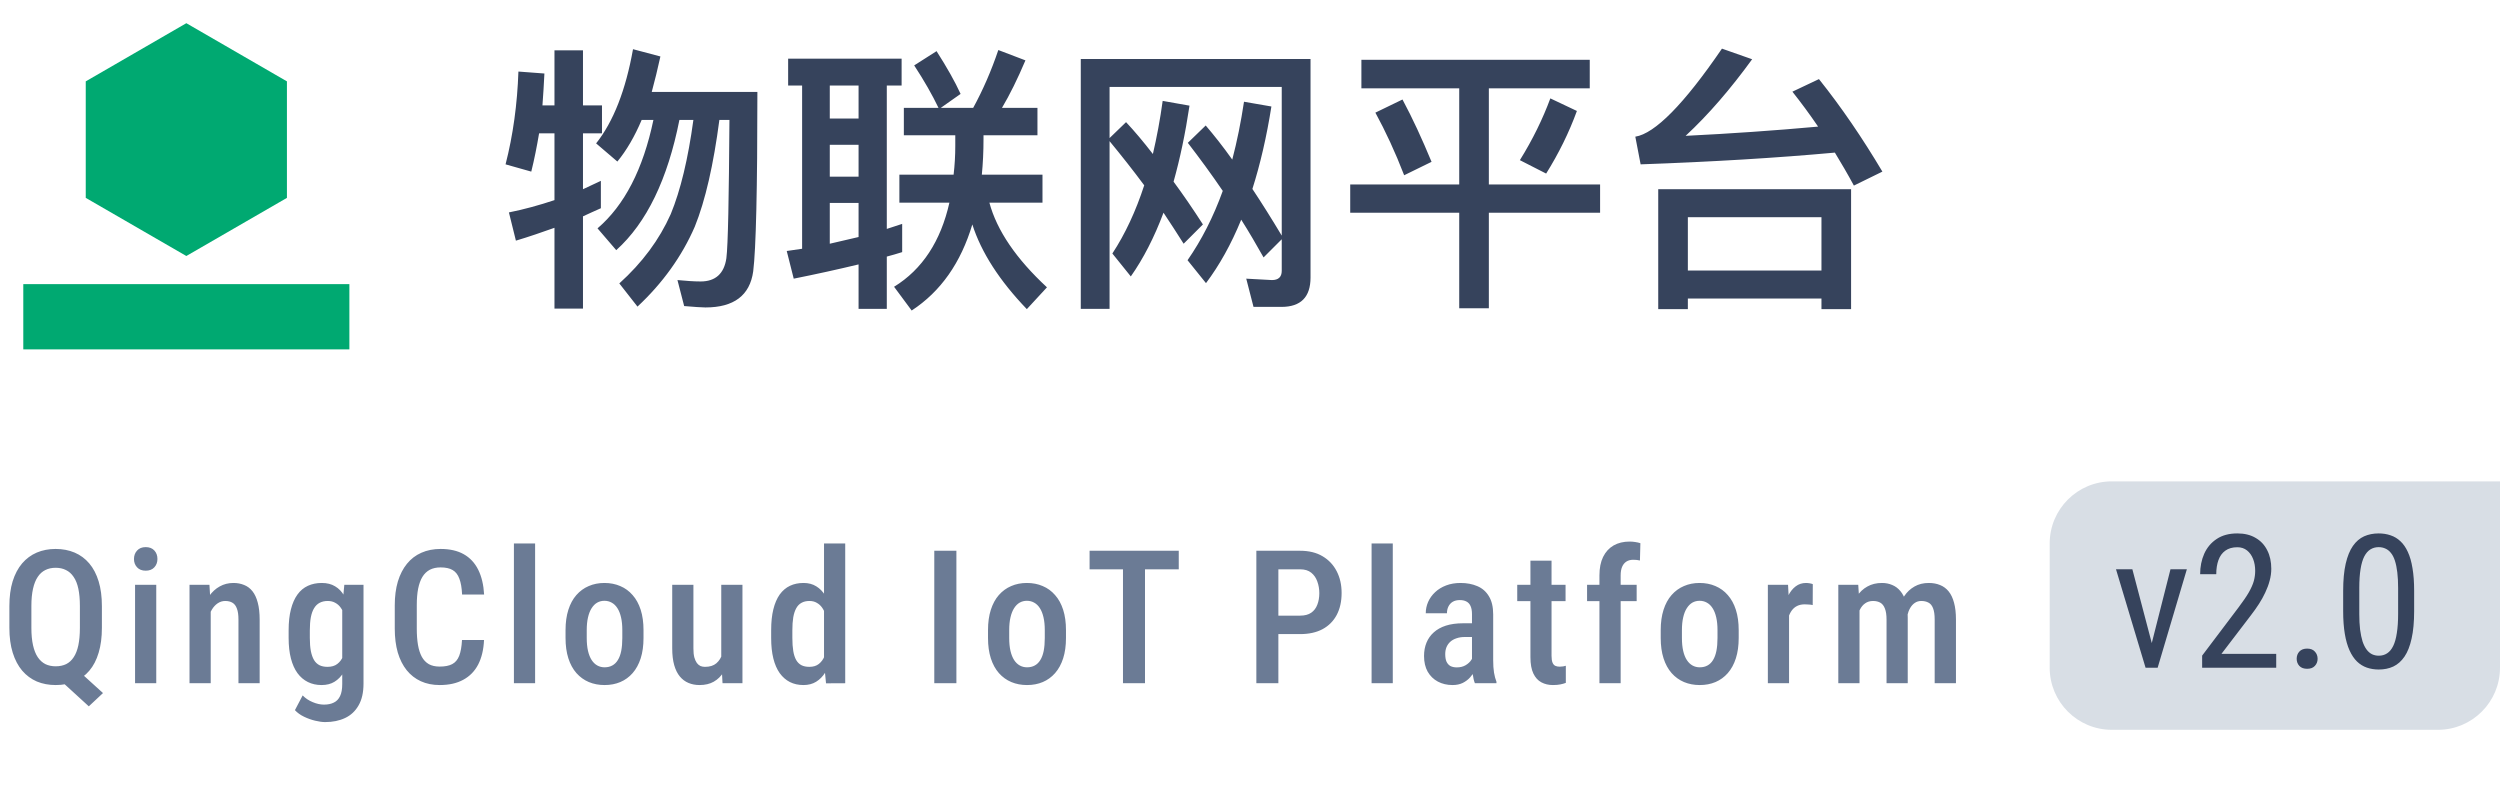
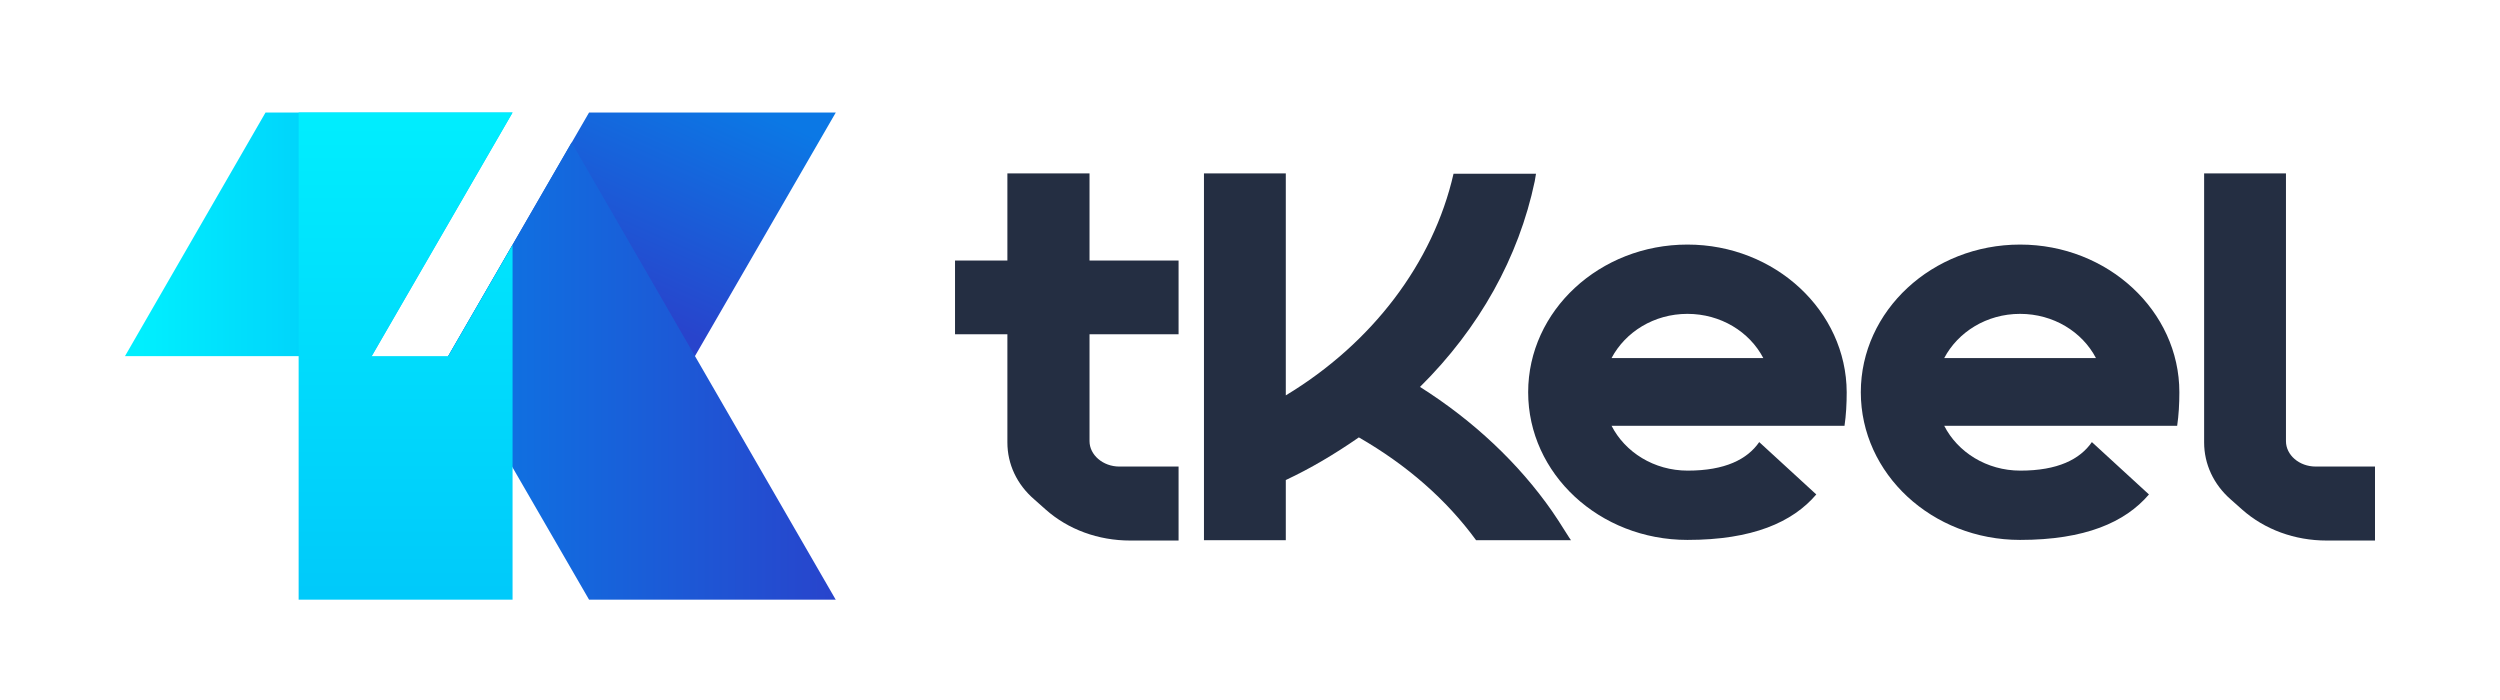
- <svg xmlns="http://www.w3.org/2000/svg" width="161" height="52" viewBox="0 0 161 52" fill="none">
-   <path d="M12 16.482C12.004 16.482 12.007 16.481 12.011 16.48L18.478 12.743C18.479 12.74 18.48 12.737 18.48 12.734C18.48 12.731 18.479 12.728 18.478 12.725V5.258C18.479 5.255 18.48 5.252 18.48 5.249C18.48 5.245 18.479 5.242 18.478 5.24L12.011 1.5H11.989L5.522 5.24C5.52 5.242 5.519 5.245 5.519 5.249C5.519 5.252 5.52 5.255 5.522 5.258V12.725C5.521 12.727 5.52 12.731 5.52 12.734C5.52 12.737 5.521 12.74 5.522 12.743L11.989 16.48C11.993 16.481 11.996 16.482 12 16.482Z" fill="#00A971" />
-   <path d="M1.5 18.298H22.5V22.5H1.5V18.298Z" fill="#00A971" />
-   <path d="M4.664 42.846L6.633 44.633L5.719 45.488L3.785 43.719L4.664 42.846ZM6.562 39.037V40.432C6.562 41.041 6.492 41.576 6.352 42.037C6.215 42.498 6.016 42.883 5.754 43.191C5.492 43.5 5.178 43.732 4.811 43.889C4.447 44.041 4.039 44.117 3.586 44.117C3.145 44.117 2.74 44.041 2.373 43.889C2.01 43.732 1.695 43.5 1.43 43.191C1.168 42.883 0.965 42.498 0.82 42.037C0.676 41.576 0.604 41.041 0.604 40.432V39.037C0.604 38.428 0.674 37.895 0.814 37.438C0.959 36.977 1.162 36.592 1.424 36.283C1.689 35.975 2.004 35.742 2.367 35.586C2.734 35.43 3.139 35.352 3.58 35.352C4.029 35.352 4.438 35.43 4.805 35.586C5.172 35.742 5.486 35.975 5.748 36.283C6.01 36.592 6.211 36.977 6.352 37.438C6.492 37.895 6.562 38.428 6.562 39.037ZM5.145 40.432V39.025C5.145 38.592 5.111 38.221 5.045 37.912C4.979 37.6 4.877 37.346 4.74 37.15C4.607 36.951 4.443 36.805 4.248 36.711C4.057 36.613 3.834 36.565 3.58 36.565C3.334 36.565 3.113 36.613 2.918 36.711C2.727 36.805 2.564 36.951 2.432 37.15C2.299 37.346 2.197 37.6 2.127 37.912C2.057 38.221 2.021 38.592 2.021 39.025V40.432C2.021 40.869 2.057 41.244 2.127 41.557C2.197 41.869 2.299 42.125 2.432 42.324C2.568 42.523 2.732 42.672 2.924 42.77C3.119 42.863 3.34 42.91 3.586 42.91C3.84 42.91 4.064 42.863 4.26 42.77C4.455 42.672 4.617 42.523 4.746 42.324C4.879 42.125 4.979 41.869 5.045 41.557C5.111 41.244 5.145 40.869 5.145 40.432ZM10.063 37.66V44H8.698V37.66H10.063ZM8.628 36.002C8.628 35.783 8.694 35.602 8.827 35.457C8.96 35.309 9.145 35.234 9.384 35.234C9.622 35.234 9.807 35.307 9.94 35.451C10.073 35.596 10.139 35.777 10.139 35.996C10.139 36.211 10.073 36.391 9.94 36.535C9.807 36.68 9.622 36.752 9.384 36.752C9.145 36.752 8.96 36.68 8.827 36.535C8.694 36.391 8.628 36.213 8.628 36.002ZM13.57 39.014V44H12.205V37.66H13.488L13.57 39.014ZM13.324 40.602H12.89C12.886 40.145 12.935 39.728 13.037 39.353C13.138 38.978 13.283 38.656 13.47 38.387C13.662 38.117 13.888 37.91 14.15 37.766C14.416 37.617 14.71 37.543 15.035 37.543C15.285 37.543 15.513 37.586 15.72 37.672C15.931 37.754 16.111 37.889 16.259 38.076C16.408 38.264 16.521 38.508 16.599 38.809C16.681 39.109 16.722 39.477 16.722 39.91V44H15.357V39.898C15.357 39.602 15.324 39.367 15.257 39.195C15.195 39.02 15.101 38.895 14.976 38.82C14.851 38.742 14.693 38.703 14.502 38.703C14.326 38.703 14.164 38.754 14.015 38.855C13.871 38.953 13.746 39.09 13.64 39.266C13.539 39.438 13.46 39.639 13.406 39.869C13.351 40.096 13.324 40.34 13.324 40.602ZM22.174 37.66H23.41V44.023C23.41 44.594 23.305 45.06 23.094 45.424C22.887 45.791 22.598 46.062 22.227 46.238C21.856 46.414 21.426 46.502 20.938 46.502C20.758 46.502 20.545 46.473 20.299 46.414C20.053 46.355 19.813 46.27 19.578 46.156C19.344 46.043 19.149 45.902 18.993 45.734L19.491 44.785C19.674 44.973 19.891 45.117 20.141 45.219C20.391 45.324 20.631 45.377 20.862 45.377C21.112 45.377 21.323 45.334 21.494 45.248C21.67 45.166 21.805 45.027 21.899 44.832C21.993 44.641 22.04 44.381 22.04 44.053V39.096L22.174 37.66ZM18.588 41.088V40.59C18.588 40.07 18.637 39.621 18.735 39.242C18.832 38.859 18.973 38.541 19.157 38.287C19.34 38.033 19.565 37.846 19.831 37.725C20.096 37.603 20.393 37.543 20.721 37.543C21.061 37.543 21.348 37.615 21.582 37.76C21.821 37.9 22.014 38.102 22.163 38.363C22.315 38.625 22.434 38.938 22.52 39.301C22.606 39.66 22.668 40.062 22.707 40.508V41.199C22.668 41.629 22.602 42.023 22.508 42.383C22.415 42.738 22.288 43.045 22.127 43.303C21.971 43.56 21.776 43.762 21.541 43.906C21.311 44.047 21.034 44.117 20.709 44.117C20.385 44.117 20.092 44.053 19.831 43.924C19.569 43.795 19.344 43.603 19.157 43.35C18.973 43.096 18.832 42.781 18.735 42.406C18.637 42.027 18.588 41.588 18.588 41.088ZM19.953 40.59V41.088C19.953 41.412 19.975 41.691 20.018 41.926C20.065 42.16 20.133 42.353 20.223 42.506C20.313 42.654 20.43 42.766 20.575 42.84C20.719 42.91 20.891 42.945 21.09 42.945C21.352 42.945 21.563 42.883 21.723 42.758C21.887 42.633 22.012 42.465 22.098 42.254C22.188 42.039 22.25 41.801 22.285 41.539V40.174C22.266 39.967 22.227 39.775 22.168 39.6C22.114 39.42 22.038 39.264 21.94 39.131C21.846 38.998 21.729 38.895 21.588 38.82C21.452 38.742 21.29 38.703 21.102 38.703C20.907 38.703 20.735 38.742 20.586 38.82C20.442 38.895 20.323 39.01 20.229 39.166C20.135 39.318 20.065 39.514 20.018 39.752C19.975 39.986 19.953 40.266 19.953 40.59ZM29.753 41.217H31.171C31.144 41.834 31.019 42.359 30.796 42.793C30.573 43.223 30.253 43.551 29.835 43.777C29.421 44.004 28.915 44.117 28.318 44.117C27.864 44.117 27.458 44.035 27.099 43.871C26.743 43.707 26.441 43.471 26.191 43.162C25.941 42.85 25.749 42.469 25.616 42.02C25.488 41.57 25.423 41.06 25.423 40.49V38.978C25.423 38.408 25.489 37.898 25.622 37.449C25.759 37 25.954 36.619 26.208 36.307C26.462 35.994 26.771 35.758 27.134 35.598C27.501 35.434 27.915 35.352 28.376 35.352C28.966 35.352 29.462 35.465 29.864 35.691C30.267 35.918 30.577 36.25 30.796 36.688C31.015 37.125 31.142 37.658 31.177 38.287H29.759C29.739 37.861 29.681 37.522 29.583 37.268C29.489 37.01 29.345 36.824 29.15 36.711C28.958 36.598 28.7 36.541 28.376 36.541C28.107 36.541 27.874 36.592 27.679 36.693C27.488 36.795 27.329 36.947 27.204 37.15C27.083 37.35 26.991 37.602 26.929 37.906C26.87 38.207 26.841 38.56 26.841 38.967V40.49C26.841 40.881 26.866 41.227 26.917 41.527C26.968 41.828 27.05 42.084 27.163 42.295C27.277 42.502 27.427 42.66 27.614 42.77C27.802 42.875 28.036 42.928 28.318 42.928C28.654 42.928 28.921 42.875 29.12 42.77C29.323 42.664 29.474 42.486 29.572 42.236C29.669 41.986 29.73 41.647 29.753 41.217ZM34.461 35V44H33.096V35H34.461ZM36.421 41.088V40.578C36.421 40.086 36.481 39.65 36.602 39.272C36.723 38.893 36.895 38.576 37.118 38.322C37.344 38.065 37.61 37.871 37.915 37.742C38.219 37.609 38.556 37.543 38.923 37.543C39.298 37.543 39.638 37.609 39.942 37.742C40.251 37.871 40.516 38.065 40.739 38.322C40.966 38.576 41.139 38.893 41.261 39.272C41.382 39.65 41.442 40.086 41.442 40.578V41.088C41.442 41.58 41.382 42.016 41.261 42.395C41.139 42.773 40.966 43.092 40.739 43.35C40.516 43.603 40.253 43.795 39.948 43.924C39.643 44.053 39.306 44.117 38.934 44.117C38.567 44.117 38.229 44.053 37.921 43.924C37.616 43.795 37.35 43.603 37.124 43.35C36.897 43.092 36.723 42.773 36.602 42.395C36.481 42.016 36.421 41.58 36.421 41.088ZM37.786 40.578V41.088C37.786 41.404 37.813 41.682 37.868 41.92C37.923 42.154 38.001 42.35 38.102 42.506C38.204 42.662 38.325 42.779 38.466 42.857C38.606 42.935 38.763 42.975 38.934 42.975C39.126 42.975 39.292 42.935 39.432 42.857C39.577 42.779 39.696 42.662 39.79 42.506C39.888 42.35 39.96 42.154 40.007 41.92C40.053 41.682 40.077 41.404 40.077 41.088V40.578C40.077 40.266 40.05 39.992 39.995 39.758C39.94 39.52 39.862 39.322 39.761 39.166C39.659 39.006 39.536 38.887 39.391 38.809C39.251 38.73 39.094 38.691 38.923 38.691C38.755 38.691 38.6 38.73 38.46 38.809C38.323 38.887 38.204 39.006 38.102 39.166C38.001 39.322 37.923 39.52 37.868 39.758C37.813 39.992 37.786 40.266 37.786 40.578ZM46.449 42.506V37.66H47.814V44H46.531L46.449 42.506ZM46.642 41.182L47.076 41.17C47.076 41.592 47.037 41.984 46.959 42.348C46.88 42.707 46.759 43.02 46.595 43.285C46.435 43.547 46.226 43.752 45.968 43.9C45.715 44.045 45.408 44.117 45.048 44.117C44.791 44.117 44.554 44.072 44.34 43.982C44.125 43.893 43.939 43.754 43.783 43.566C43.627 43.379 43.505 43.135 43.419 42.834C43.334 42.533 43.291 42.174 43.291 41.756V37.66H44.656V41.768C44.656 41.994 44.675 42.184 44.715 42.336C44.757 42.484 44.812 42.605 44.879 42.699C44.949 42.789 45.027 42.853 45.113 42.893C45.203 42.928 45.298 42.945 45.4 42.945C45.709 42.945 45.953 42.869 46.132 42.717C46.316 42.56 46.447 42.35 46.525 42.084C46.603 41.818 46.642 41.518 46.642 41.182ZM53.067 42.676V35H54.432V44L53.196 44.006L53.067 42.676ZM49.663 41.088V40.59C49.663 40.07 49.709 39.621 49.803 39.242C49.897 38.859 50.034 38.541 50.213 38.287C50.397 38.033 50.618 37.846 50.875 37.725C51.133 37.603 51.424 37.543 51.748 37.543C52.065 37.543 52.338 37.615 52.569 37.76C52.799 37.9 52.995 38.102 53.155 38.363C53.315 38.625 53.442 38.938 53.535 39.301C53.633 39.66 53.7 40.062 53.735 40.508V41.199C53.692 41.629 53.623 42.023 53.53 42.383C53.436 42.738 53.309 43.045 53.149 43.303C52.989 43.56 52.791 43.762 52.557 43.906C52.327 44.047 52.055 44.117 51.743 44.117C51.418 44.117 51.127 44.053 50.87 43.924C50.616 43.795 50.397 43.603 50.213 43.35C50.034 43.096 49.897 42.781 49.803 42.406C49.709 42.027 49.663 41.588 49.663 41.088ZM51.028 40.59V41.088C51.028 41.412 51.047 41.691 51.086 41.926C51.125 42.16 51.188 42.353 51.274 42.506C51.36 42.654 51.473 42.766 51.614 42.84C51.754 42.91 51.924 42.945 52.123 42.945C52.373 42.945 52.577 42.883 52.733 42.758C52.893 42.633 53.016 42.465 53.102 42.254C53.192 42.039 53.254 41.801 53.289 41.539V40.174C53.27 39.967 53.231 39.775 53.172 39.6C53.114 39.42 53.038 39.264 52.944 39.131C52.85 38.998 52.735 38.895 52.598 38.82C52.465 38.742 52.309 38.703 52.129 38.703C51.93 38.703 51.76 38.742 51.62 38.82C51.479 38.895 51.366 39.01 51.28 39.166C51.194 39.318 51.129 39.514 51.086 39.752C51.047 39.986 51.028 40.266 51.028 40.59ZM61.592 35.469V44H60.168V35.469H61.592ZM63.628 41.088V40.578C63.628 40.086 63.688 39.65 63.809 39.272C63.931 38.893 64.102 38.576 64.325 38.322C64.552 38.065 64.817 37.871 65.122 37.742C65.427 37.609 65.763 37.543 66.13 37.543C66.505 37.543 66.844 37.609 67.149 37.742C67.458 37.871 67.723 38.065 67.946 38.322C68.173 38.576 68.347 38.893 68.468 39.272C68.589 39.65 68.649 40.086 68.649 40.578V41.088C68.649 41.58 68.589 42.016 68.468 42.395C68.347 42.773 68.173 43.092 67.946 43.35C67.723 43.603 67.46 43.795 67.155 43.924C66.85 44.053 66.513 44.117 66.141 44.117C65.774 44.117 65.436 44.053 65.128 43.924C64.823 43.795 64.557 43.603 64.331 43.35C64.104 43.092 63.931 42.773 63.809 42.395C63.688 42.016 63.628 41.58 63.628 41.088ZM64.993 40.578V41.088C64.993 41.404 65.02 41.682 65.075 41.92C65.13 42.154 65.208 42.35 65.309 42.506C65.411 42.662 65.532 42.779 65.673 42.857C65.813 42.935 65.969 42.975 66.141 42.975C66.333 42.975 66.499 42.935 66.639 42.857C66.784 42.779 66.903 42.662 66.997 42.506C67.094 42.35 67.167 42.154 67.214 41.92C67.26 41.682 67.284 41.404 67.284 41.088V40.578C67.284 40.266 67.257 39.992 67.202 39.758C67.147 39.52 67.069 39.322 66.968 39.166C66.866 39.006 66.743 38.887 66.598 38.809C66.458 38.73 66.302 38.691 66.13 38.691C65.962 38.691 65.807 38.73 65.667 38.809C65.53 38.887 65.411 39.006 65.309 39.166C65.208 39.322 65.13 39.52 65.075 39.758C65.02 39.992 64.993 40.266 64.993 40.578ZM73.738 35.469V44H72.32V35.469H73.738ZM75.912 35.469V36.664H70.169V35.469H75.912ZM83.728 40.836H81.929V39.647H83.728C84.025 39.647 84.263 39.584 84.443 39.459C84.622 39.334 84.753 39.162 84.835 38.943C84.921 38.725 84.964 38.477 84.964 38.199C84.964 37.934 84.921 37.684 84.835 37.449C84.753 37.215 84.622 37.025 84.443 36.881C84.263 36.736 84.025 36.664 83.728 36.664H82.327V44H80.909V35.469H83.728C84.294 35.469 84.775 35.586 85.169 35.82C85.568 36.055 85.872 36.377 86.083 36.787C86.294 37.193 86.4 37.66 86.4 38.188C86.4 38.734 86.294 39.207 86.083 39.605C85.872 40 85.568 40.305 85.169 40.52C84.775 40.73 84.294 40.836 83.728 40.836ZM89.695 35V44H88.33V35H89.695ZM94.796 42.711V39.553C94.796 39.334 94.764 39.158 94.702 39.025C94.643 38.893 94.555 38.797 94.438 38.738C94.325 38.676 94.182 38.645 94.01 38.645C93.831 38.645 93.678 38.682 93.553 38.756C93.432 38.83 93.341 38.932 93.278 39.06C93.216 39.185 93.184 39.33 93.184 39.494H91.819C91.819 39.24 91.87 38.996 91.972 38.762C92.077 38.527 92.227 38.318 92.423 38.135C92.618 37.951 92.854 37.807 93.132 37.701C93.409 37.596 93.718 37.543 94.057 37.543C94.464 37.543 94.825 37.611 95.141 37.748C95.458 37.881 95.706 38.098 95.885 38.398C96.069 38.695 96.161 39.086 96.161 39.57V42.529C96.161 42.822 96.178 43.084 96.214 43.315C96.253 43.541 96.305 43.738 96.372 43.906V44H94.983C94.921 43.848 94.874 43.652 94.843 43.414C94.811 43.176 94.796 42.941 94.796 42.711ZM94.977 40.139L94.983 41.023H94.327C94.132 41.023 93.956 41.051 93.8 41.105C93.643 41.156 93.51 41.23 93.401 41.328C93.296 41.422 93.214 41.537 93.155 41.674C93.1 41.81 93.073 41.961 93.073 42.125C93.073 42.324 93.1 42.486 93.155 42.611C93.214 42.736 93.298 42.83 93.407 42.893C93.52 42.951 93.657 42.98 93.817 42.98C94.036 42.98 94.225 42.934 94.385 42.84C94.55 42.742 94.675 42.625 94.76 42.488C94.85 42.352 94.885 42.227 94.866 42.113L95.177 42.682C95.145 42.83 95.087 42.986 95.001 43.15C94.919 43.315 94.811 43.471 94.678 43.619C94.546 43.768 94.385 43.889 94.198 43.982C94.01 44.072 93.794 44.117 93.548 44.117C93.192 44.117 92.876 44.043 92.598 43.895C92.321 43.746 92.102 43.533 91.942 43.256C91.786 42.975 91.708 42.639 91.708 42.248C91.708 41.932 91.76 41.645 91.866 41.387C91.972 41.129 92.128 40.908 92.335 40.725C92.542 40.537 92.802 40.393 93.114 40.291C93.43 40.19 93.8 40.139 94.222 40.139H94.977ZM100.822 37.66V38.715H97.71V37.66H100.822ZM98.56 36.107H99.919V42.23C99.919 42.426 99.941 42.574 99.984 42.676C100.027 42.777 100.088 42.846 100.166 42.881C100.244 42.916 100.336 42.934 100.441 42.934C100.519 42.934 100.595 42.928 100.67 42.916C100.748 42.9 100.804 42.887 100.839 42.875V43.977C100.738 44.016 100.621 44.049 100.488 44.076C100.355 44.103 100.195 44.117 100.007 44.117C99.73 44.117 99.482 44.059 99.263 43.941C99.044 43.824 98.873 43.635 98.748 43.373C98.623 43.111 98.56 42.762 98.56 42.324V36.107ZM104.37 44H103.004V37.057C103.004 36.584 103.082 36.188 103.239 35.867C103.399 35.543 103.623 35.297 103.912 35.129C104.205 34.961 104.551 34.877 104.95 34.877C105.071 34.877 105.19 34.887 105.307 34.906C105.424 34.922 105.536 34.947 105.641 34.982L105.612 36.096C105.557 36.08 105.489 36.068 105.407 36.06C105.329 36.053 105.252 36.049 105.178 36.049C105.006 36.049 104.86 36.088 104.739 36.166C104.618 36.244 104.526 36.357 104.463 36.506C104.401 36.654 104.37 36.838 104.37 37.057V44ZM105.401 37.66V38.715H102.207V37.66H105.401ZM106.95 41.088V40.578C106.95 40.086 107.011 39.65 107.132 39.272C107.253 38.893 107.425 38.576 107.648 38.322C107.874 38.065 108.14 37.871 108.445 37.742C108.749 37.609 109.085 37.543 109.452 37.543C109.827 37.543 110.167 37.609 110.472 37.742C110.78 37.871 111.046 38.065 111.269 38.322C111.495 38.576 111.669 38.893 111.79 39.272C111.911 39.65 111.972 40.086 111.972 40.578V41.088C111.972 41.58 111.911 42.016 111.79 42.395C111.669 42.773 111.495 43.092 111.269 43.35C111.046 43.603 110.782 43.795 110.478 43.924C110.173 44.053 109.835 44.117 109.464 44.117C109.097 44.117 108.759 44.053 108.45 43.924C108.146 43.795 107.88 43.603 107.654 43.35C107.427 43.092 107.253 42.773 107.132 42.395C107.011 42.016 106.95 41.58 106.95 41.088ZM108.316 40.578V41.088C108.316 41.404 108.343 41.682 108.398 41.92C108.452 42.154 108.53 42.35 108.632 42.506C108.734 42.662 108.855 42.779 108.995 42.857C109.136 42.935 109.292 42.975 109.464 42.975C109.655 42.975 109.821 42.935 109.962 42.857C110.107 42.779 110.226 42.662 110.32 42.506C110.417 42.35 110.489 42.154 110.536 41.92C110.583 41.682 110.607 41.404 110.607 41.088V40.578C110.607 40.266 110.579 39.992 110.525 39.758C110.47 39.52 110.392 39.322 110.29 39.166C110.189 39.006 110.066 38.887 109.921 38.809C109.78 38.73 109.624 38.691 109.452 38.691C109.284 38.691 109.13 38.73 108.989 38.809C108.853 38.887 108.734 39.006 108.632 39.166C108.53 39.322 108.452 39.52 108.398 39.758C108.343 39.992 108.316 40.266 108.316 40.578ZM115.215 38.885V44H113.85V37.66H115.15L115.215 38.885ZM116.744 37.619L116.738 38.967C116.66 38.947 116.576 38.935 116.486 38.932C116.4 38.924 116.314 38.92 116.229 38.92C116.041 38.92 115.879 38.953 115.742 39.02C115.605 39.086 115.49 39.182 115.396 39.307C115.303 39.432 115.229 39.582 115.174 39.758C115.123 39.934 115.092 40.133 115.08 40.355L114.787 40.367C114.787 39.969 114.818 39.6 114.881 39.26C114.943 38.916 115.037 38.617 115.162 38.363C115.291 38.105 115.451 37.904 115.643 37.76C115.834 37.615 116.057 37.543 116.311 37.543C116.381 37.543 116.461 37.551 116.551 37.566C116.641 37.582 116.705 37.6 116.744 37.619ZM119.753 38.949V44H118.387V37.66H119.671L119.753 38.949ZM119.53 40.602H119.067C119.059 40.16 119.098 39.754 119.184 39.383C119.274 39.012 119.407 38.688 119.583 38.41C119.762 38.133 119.987 37.92 120.257 37.772C120.526 37.619 120.841 37.543 121.2 37.543C121.438 37.543 121.657 37.586 121.856 37.672C122.059 37.754 122.235 37.885 122.384 38.065C122.536 38.244 122.653 38.475 122.735 38.756C122.817 39.037 122.858 39.377 122.858 39.775V44H121.493V39.904C121.493 39.6 121.458 39.361 121.387 39.19C121.321 39.014 121.223 38.889 121.095 38.815C120.966 38.74 120.809 38.703 120.626 38.703C120.427 38.703 120.257 38.754 120.116 38.855C119.975 38.953 119.862 39.09 119.776 39.266C119.69 39.438 119.628 39.639 119.589 39.869C119.55 40.096 119.53 40.34 119.53 40.602ZM122.77 40.238L122.132 40.385C122.124 39.998 122.163 39.635 122.249 39.295C122.335 38.951 122.464 38.648 122.636 38.387C122.811 38.125 123.03 37.92 123.292 37.772C123.557 37.619 123.864 37.543 124.212 37.543C124.485 37.543 124.729 37.588 124.944 37.678C125.159 37.764 125.343 37.9 125.495 38.088C125.647 38.275 125.762 38.52 125.841 38.82C125.923 39.117 125.964 39.478 125.964 39.904V44H124.593V39.898C124.593 39.582 124.557 39.338 124.487 39.166C124.421 38.994 124.323 38.875 124.194 38.809C124.065 38.738 123.911 38.703 123.731 38.703C123.575 38.703 123.436 38.744 123.315 38.826C123.198 38.904 123.098 39.014 123.016 39.154C122.934 39.295 122.872 39.459 122.829 39.647C122.79 39.83 122.77 40.027 122.77 40.238Z" fill="#6B7B95" />
-   <path d="M132 35C132 32.791 133.791 31 136 31H161V43C161 45.209 159.209 47 157 47H136C133.791 47 132 45.209 132 43V35Z" fill="#D8DEE5" />
-   <path d="M138.42 42.022L139.779 36.66H140.834L138.953 43H138.268L138.42 42.022ZM137.324 36.66L138.742 42.051L138.854 43H138.174L136.27 36.66H137.324ZM146.588 42.109V43H141.818V42.221L144.168 39.109C144.457 38.727 144.678 38.402 144.83 38.137C144.982 37.867 145.088 37.627 145.146 37.416C145.205 37.201 145.234 36.982 145.234 36.76C145.234 36.478 145.189 36.225 145.1 35.998C145.01 35.768 144.879 35.584 144.707 35.447C144.535 35.31 144.328 35.242 144.086 35.242C143.77 35.242 143.51 35.316 143.307 35.465C143.107 35.609 142.961 35.812 142.867 36.074C142.773 36.336 142.727 36.637 142.727 36.977H141.689C141.689 36.496 141.777 36.057 141.953 35.658C142.133 35.26 142.4 34.943 142.756 34.709C143.111 34.471 143.555 34.352 144.086 34.352C144.543 34.352 144.934 34.447 145.258 34.639C145.586 34.826 145.836 35.092 146.008 35.435C146.184 35.775 146.271 36.174 146.271 36.631C146.271 36.881 146.236 37.135 146.166 37.393C146.1 37.647 146.006 37.9 145.885 38.154C145.768 38.408 145.629 38.658 145.469 38.904C145.309 39.15 145.137 39.393 144.953 39.631L143.061 42.109H146.588ZM147.906 42.426C147.906 42.242 147.963 42.088 148.076 41.963C148.193 41.834 148.361 41.77 148.58 41.77C148.799 41.77 148.965 41.834 149.078 41.963C149.195 42.088 149.254 42.242 149.254 42.426C149.254 42.605 149.195 42.758 149.078 42.883C148.965 43.008 148.799 43.07 148.58 43.07C148.361 43.07 148.193 43.008 148.076 42.883C147.963 42.758 147.906 42.605 147.906 42.426ZM155.471 38.055V39.355C155.471 40.055 155.416 40.645 155.307 41.125C155.201 41.605 155.049 41.992 154.85 42.285C154.65 42.578 154.41 42.791 154.129 42.924C153.852 43.053 153.539 43.117 153.191 43.117C152.918 43.117 152.662 43.076 152.424 42.994C152.189 42.912 151.979 42.781 151.791 42.602C151.604 42.418 151.443 42.18 151.311 41.887C151.178 41.594 151.076 41.238 151.006 40.82C150.936 40.402 150.9 39.914 150.9 39.355V38.055C150.9 37.355 150.955 36.77 151.064 36.297C151.174 35.824 151.328 35.445 151.527 35.16C151.73 34.871 151.971 34.664 152.248 34.539C152.529 34.414 152.842 34.352 153.186 34.352C153.463 34.352 153.719 34.393 153.953 34.475C154.191 34.553 154.402 34.68 154.586 34.855C154.773 35.027 154.934 35.258 155.066 35.547C155.199 35.832 155.299 36.182 155.365 36.596C155.436 37.01 155.471 37.496 155.471 38.055ZM154.439 39.531V37.873C154.439 37.49 154.422 37.154 154.387 36.865C154.352 36.572 154.301 36.322 154.234 36.115C154.168 35.908 154.082 35.74 153.977 35.611C153.875 35.482 153.758 35.389 153.625 35.33C153.492 35.268 153.346 35.236 153.186 35.236C152.986 35.236 152.809 35.285 152.652 35.383C152.5 35.477 152.369 35.627 152.26 35.834C152.154 36.041 152.074 36.312 152.02 36.648C151.965 36.984 151.938 37.393 151.938 37.873V39.531C151.938 39.914 151.955 40.252 151.99 40.545C152.029 40.838 152.082 41.092 152.148 41.307C152.219 41.518 152.305 41.691 152.406 41.828C152.508 41.965 152.625 42.066 152.758 42.133C152.891 42.195 153.035 42.227 153.191 42.227C153.398 42.227 153.578 42.176 153.73 42.074C153.887 41.973 154.018 41.815 154.123 41.6C154.229 41.381 154.307 41.102 154.357 40.762C154.412 40.418 154.439 40.008 154.439 39.531Z" fill="#36435C" />
-   <path d="M40.766 3.168C40.298 5.796 39.506 7.83 38.39 9.234L39.758 10.404C40.352 9.684 40.874 8.784 41.324 7.722H42.08C41.414 10.908 40.208 13.23 38.48 14.706L39.686 16.11C41.648 14.346 42.998 11.538 43.754 7.722H44.654C44.312 10.242 43.826 12.258 43.196 13.788C42.458 15.444 41.36 16.92 39.884 18.252L41.054 19.746C42.674 18.234 43.916 16.506 44.744 14.598C45.428 12.906 45.95 10.602 46.328 7.722H46.976C46.94 12.816 46.886 15.786 46.778 16.632C46.634 17.622 46.076 18.126 45.122 18.126C44.69 18.126 44.204 18.09 43.628 18.036L44.06 19.71C44.708 19.764 45.176 19.8 45.428 19.8C47.264 19.8 48.29 19.026 48.506 17.478C48.686 16.038 48.776 12.186 48.776 5.922H41.972C42.17 5.202 42.35 4.446 42.53 3.636L40.766 3.168ZM34.718 8.586H35.708V12.888C34.736 13.212 33.764 13.482 32.774 13.68L33.224 15.498C34.07 15.246 34.898 14.958 35.708 14.67V19.872H37.544V13.932C37.922 13.752 38.3 13.59 38.696 13.41V11.646C38.3 11.826 37.922 12.006 37.544 12.186V8.586H38.768V6.786H37.544V3.24H35.708V6.786H34.934C34.988 6.102 35.024 5.418 35.06 4.734L33.386 4.608C33.314 6.696 33.044 8.694 32.558 10.584L34.214 11.052C34.412 10.26 34.574 9.432 34.718 8.586ZM58.208 6.948V8.712H61.52V9.378C61.52 10.026 61.484 10.638 61.412 11.25H57.92V13.05H61.142C60.584 15.534 59.396 17.352 57.578 18.468L58.712 19.998C60.584 18.774 61.88 16.92 62.618 14.454C63.194 16.254 64.364 18.072 66.128 19.908L67.424 18.504C65.444 16.668 64.202 14.85 63.716 13.05H67.136V11.25H63.23C63.302 10.53 63.338 9.756 63.338 8.946V8.712H66.812V6.948H64.526C65.03 6.102 65.534 5.076 66.038 3.888L64.292 3.222C63.842 4.554 63.302 5.796 62.672 6.948H60.584L61.862 6.048C61.502 5.256 60.98 4.338 60.314 3.294L58.874 4.212C59.522 5.202 60.044 6.12 60.44 6.948H58.208ZM50.756 3.78V5.508H51.656V16.02L50.666 16.164L51.116 17.946C52.556 17.658 53.942 17.352 55.292 17.028V19.89H57.11V16.524C57.434 16.434 57.776 16.344 58.1 16.236V14.418C57.776 14.526 57.452 14.634 57.11 14.742V5.508H58.064V3.78H50.756ZM53.438 15.696V13.068H55.292V15.264C54.68 15.408 54.068 15.552 53.438 15.696ZM53.438 11.376V9.324H55.292V11.376H53.438ZM53.438 7.632V5.508H55.292V7.632H53.438ZM76.226 15.696L77.468 14.454C76.82 13.446 76.19 12.528 75.578 11.7C75.992 10.224 76.334 8.604 76.604 6.804L74.876 6.498C74.714 7.686 74.498 8.838 74.246 9.918C73.634 9.126 73.058 8.442 72.518 7.866L71.456 8.892V5.598H82.544V15.174C81.896 14.094 81.266 13.086 80.654 12.168C81.158 10.584 81.572 8.802 81.878 6.858L80.114 6.552C79.916 7.866 79.664 9.108 79.358 10.278C78.746 9.414 78.17 8.694 77.648 8.082L76.496 9.198C77.27 10.206 78.026 11.232 78.746 12.294C78.134 13.986 77.378 15.462 76.478 16.758L77.666 18.234C78.53 17.082 79.286 15.732 79.934 14.148C80.438 14.94 80.906 15.75 81.374 16.578L82.544 15.408V17.442C82.544 17.838 82.328 18.036 81.914 18.036L80.258 17.946L80.726 19.764H82.526C83.768 19.764 84.398 19.134 84.398 17.874V3.798H69.602V19.89H71.456V9.09C72.212 10.008 72.968 10.962 73.688 11.934C73.148 13.59 72.464 15.066 71.636 16.326L72.824 17.802C73.634 16.65 74.336 15.282 74.93 13.698C75.362 14.346 75.794 15.012 76.226 15.696ZM87.674 3.852V5.688H93.974V11.88H86.954V13.698H93.974V19.854H95.882V13.698H103.046V11.88H95.882V5.688H102.38V3.852H87.674ZM90.32 6.408L88.574 7.254C89.222 8.442 89.852 9.792 90.428 11.286L92.192 10.422C91.58 8.946 90.968 7.614 90.32 6.408ZM99.842 6.336C99.356 7.65 98.708 8.982 97.88 10.314L99.572 11.178C100.382 9.882 101.048 8.532 101.552 7.146L99.842 6.336ZM119.21 12.186H106.79V19.908H108.698V19.224H117.302V19.908H119.21V12.186ZM108.698 17.424V13.986H117.302V17.424H108.698ZM105.656 10.584C110.246 10.422 114.422 10.17 118.166 9.828C118.58 10.512 118.994 11.214 119.39 11.952L121.226 11.052C119.93 8.874 118.58 6.894 117.14 5.094L115.43 5.904C115.988 6.606 116.546 7.362 117.086 8.154C114.314 8.406 111.47 8.604 108.554 8.748C110.03 7.38 111.452 5.724 112.838 3.816L110.894 3.132C108.446 6.714 106.574 8.604 105.314 8.802L105.656 10.584Z" fill="#36435C" />
+ <svg xmlns="http://www.w3.org/2000/svg" width="200" height="56" viewBox="0 0 200 56" fill="none">
+   <path d="M80.591 13.872V20.845H76.402V26.739H80.591V35.392C80.591 37.123 81.343 38.754 82.748 39.958L83.651 40.76C85.457 42.365 87.865 43.243 90.423 43.243H94.286V37.324H89.545C88.241 37.324 87.162 36.396 87.162 35.292V26.739H94.286V20.845H87.162V13.872H80.591Z" fill="#242E42" />
+   <path fill-rule="evenodd" clip-rule="evenodd" d="M134.994 19.566C127.971 19.566 122.253 24.858 122.253 31.379C122.253 37.901 127.946 43.193 134.994 43.193C140.186 43.193 143.397 41.788 145.303 39.556L140.738 35.367C139.785 36.747 138.004 37.65 135.02 37.65C132.311 37.65 130.003 36.17 128.924 34.063H147.561C147.686 33.21 147.736 32.307 147.736 31.379C147.711 24.883 142.017 19.566 134.994 19.566ZM128.924 28.645C130.028 26.564 132.311 25.109 134.994 25.109C137.653 25.109 139.961 26.538 141.064 28.645H128.924Z" fill="#242E42" />
+   <path d="M182.877 35.292C182.877 36.396 183.93 37.324 185.259 37.324H190V43.243H186.137C183.579 43.243 181.171 42.365 179.365 40.76L178.462 39.958C177.083 38.754 176.33 37.123 176.33 35.392V13.872H182.877V35.292Z" fill="#242E42" />
+   <path d="M124.159 40.886C121.5 37.073 117.888 33.662 113.599 30.953C118.34 26.263 121.5 20.594 122.779 14.499L122.88 13.897H116.283C114.653 21.045 109.762 27.466 102.864 31.63V13.872H96.317V43.218H102.864V38.402C104.845 37.474 106.752 36.346 108.708 34.991C112.546 37.199 115.706 39.958 118.089 43.218H125.689C125.665 43.218 125.458 42.891 125.183 42.455C124.874 41.965 124.478 41.337 124.159 40.886Z" fill="#242E42" />
+   <path fill-rule="evenodd" clip-rule="evenodd" d="M148.865 31.379C148.865 24.858 154.584 19.566 161.607 19.566C168.63 19.566 174.349 24.883 174.349 31.379C174.349 32.307 174.298 33.21 174.173 34.063H155.537C156.615 36.17 158.923 37.65 161.632 37.65C164.617 37.65 166.398 36.747 167.351 35.367L171.916 39.556C170.009 41.788 166.799 43.193 161.607 43.193C154.559 43.193 148.865 37.901 148.865 31.379ZM161.607 25.109C158.923 25.109 156.64 26.564 155.537 28.645H167.677C166.573 26.538 164.266 25.109 161.607 25.109Z" fill="#242E42" />
+   <path d="M21.243 9L10 28.488H29.737L41.005 9H21.243Z" fill="url(#paint0_linear_11670_92619)" />
+   <path d="M47.126 9L35.858 28.488H55.596L66.864 9H47.126Z" fill="url(#paint1_linear_11670_92619)" />
+   <path d="M66.814 47.9L45.727 11.399L35.858 28.488L35.908 28.587L47.126 47.975H66.864L66.814 47.9Z" fill="url(#paint2_linear_11670_92619)" />
+   <path d="M23.891 47.975V9H41.005L29.737 28.488H35.858L41.005 19.586V47.975H23.891Z" fill="url(#paint3_linear_11670_92619)" />
+   <defs>
+     <linearGradient id="paint0_linear_11670_92619" x1="11.288" y1="18.748" x2="29.283" y2="18.748" gradientUnits="userSpaceOnUse">
+       <stop stop-color="#00EFFE" />
+       <stop offset="0.999" stop-color="#00CAFA" />
+     </linearGradient>
+     <linearGradient id="paint1_linear_11670_92619" x1="57.275" y1="7.38" x2="49.697" y2="24.342" gradientUnits="userSpaceOnUse">
+       <stop stop-color="#0B78E5" />
+       <stop offset="1" stop-color="#2844CC" />
+     </linearGradient>
+     <linearGradient id="paint2_linear_11670_92619" x1="35.864" y1="29.691" x2="66.857" y2="29.691" gradientUnits="userSpaceOnUse">
+       <stop stop-color="#0B78E5" />
+       <stop offset="1" stop-color="#2844CC" />
+     </linearGradient>
+     <linearGradient id="paint3_linear_11670_92619" x1="32.444" y1="7.835" x2="32.444" y2="47.452" gradientUnits="userSpaceOnUse">
+       <stop stop-color="#00EFFE" />
+       <stop offset="0.999" stop-color="#00CAFA" />
+     </linearGradient>
+   </defs>
</svg>
